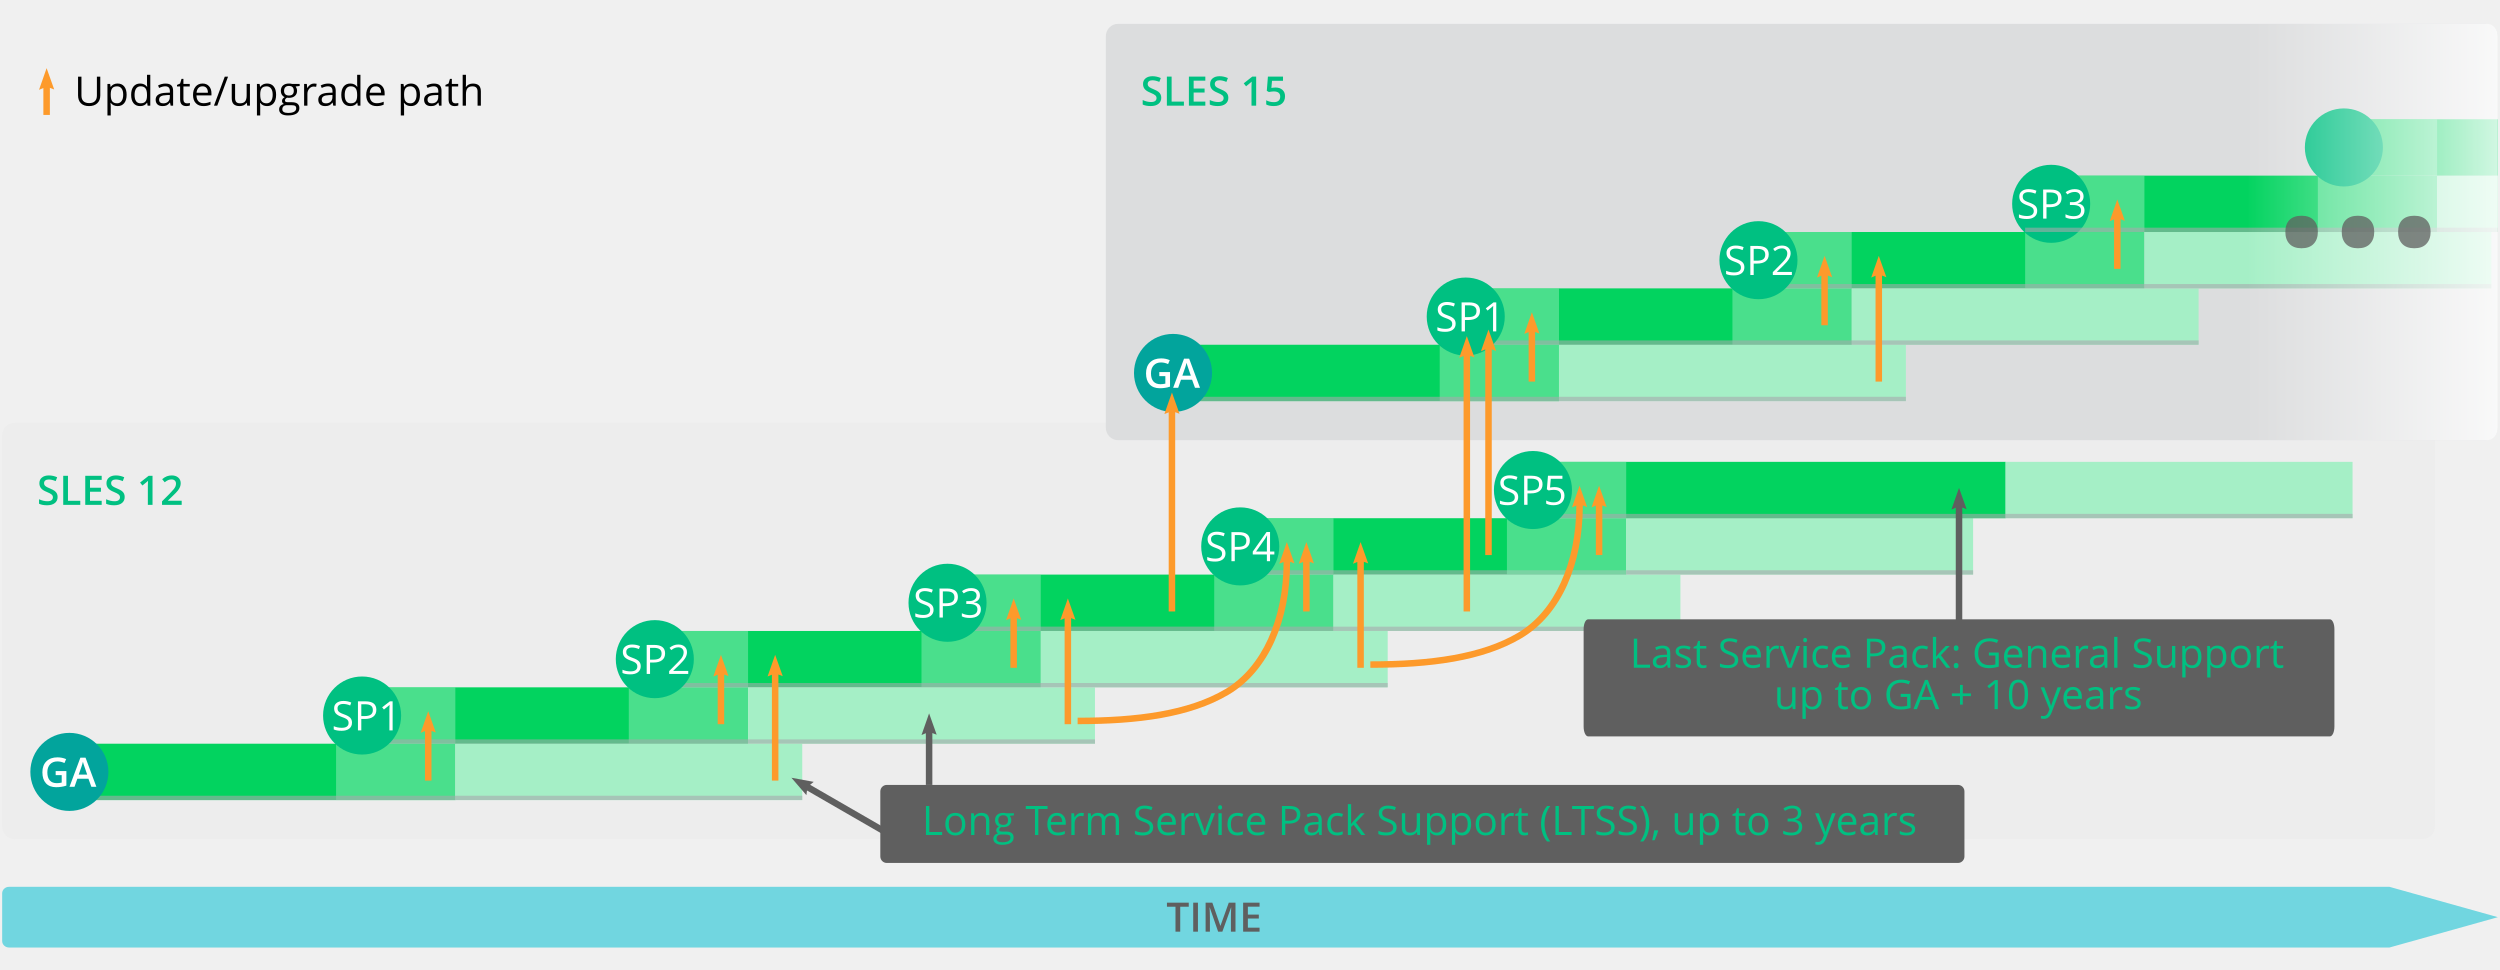
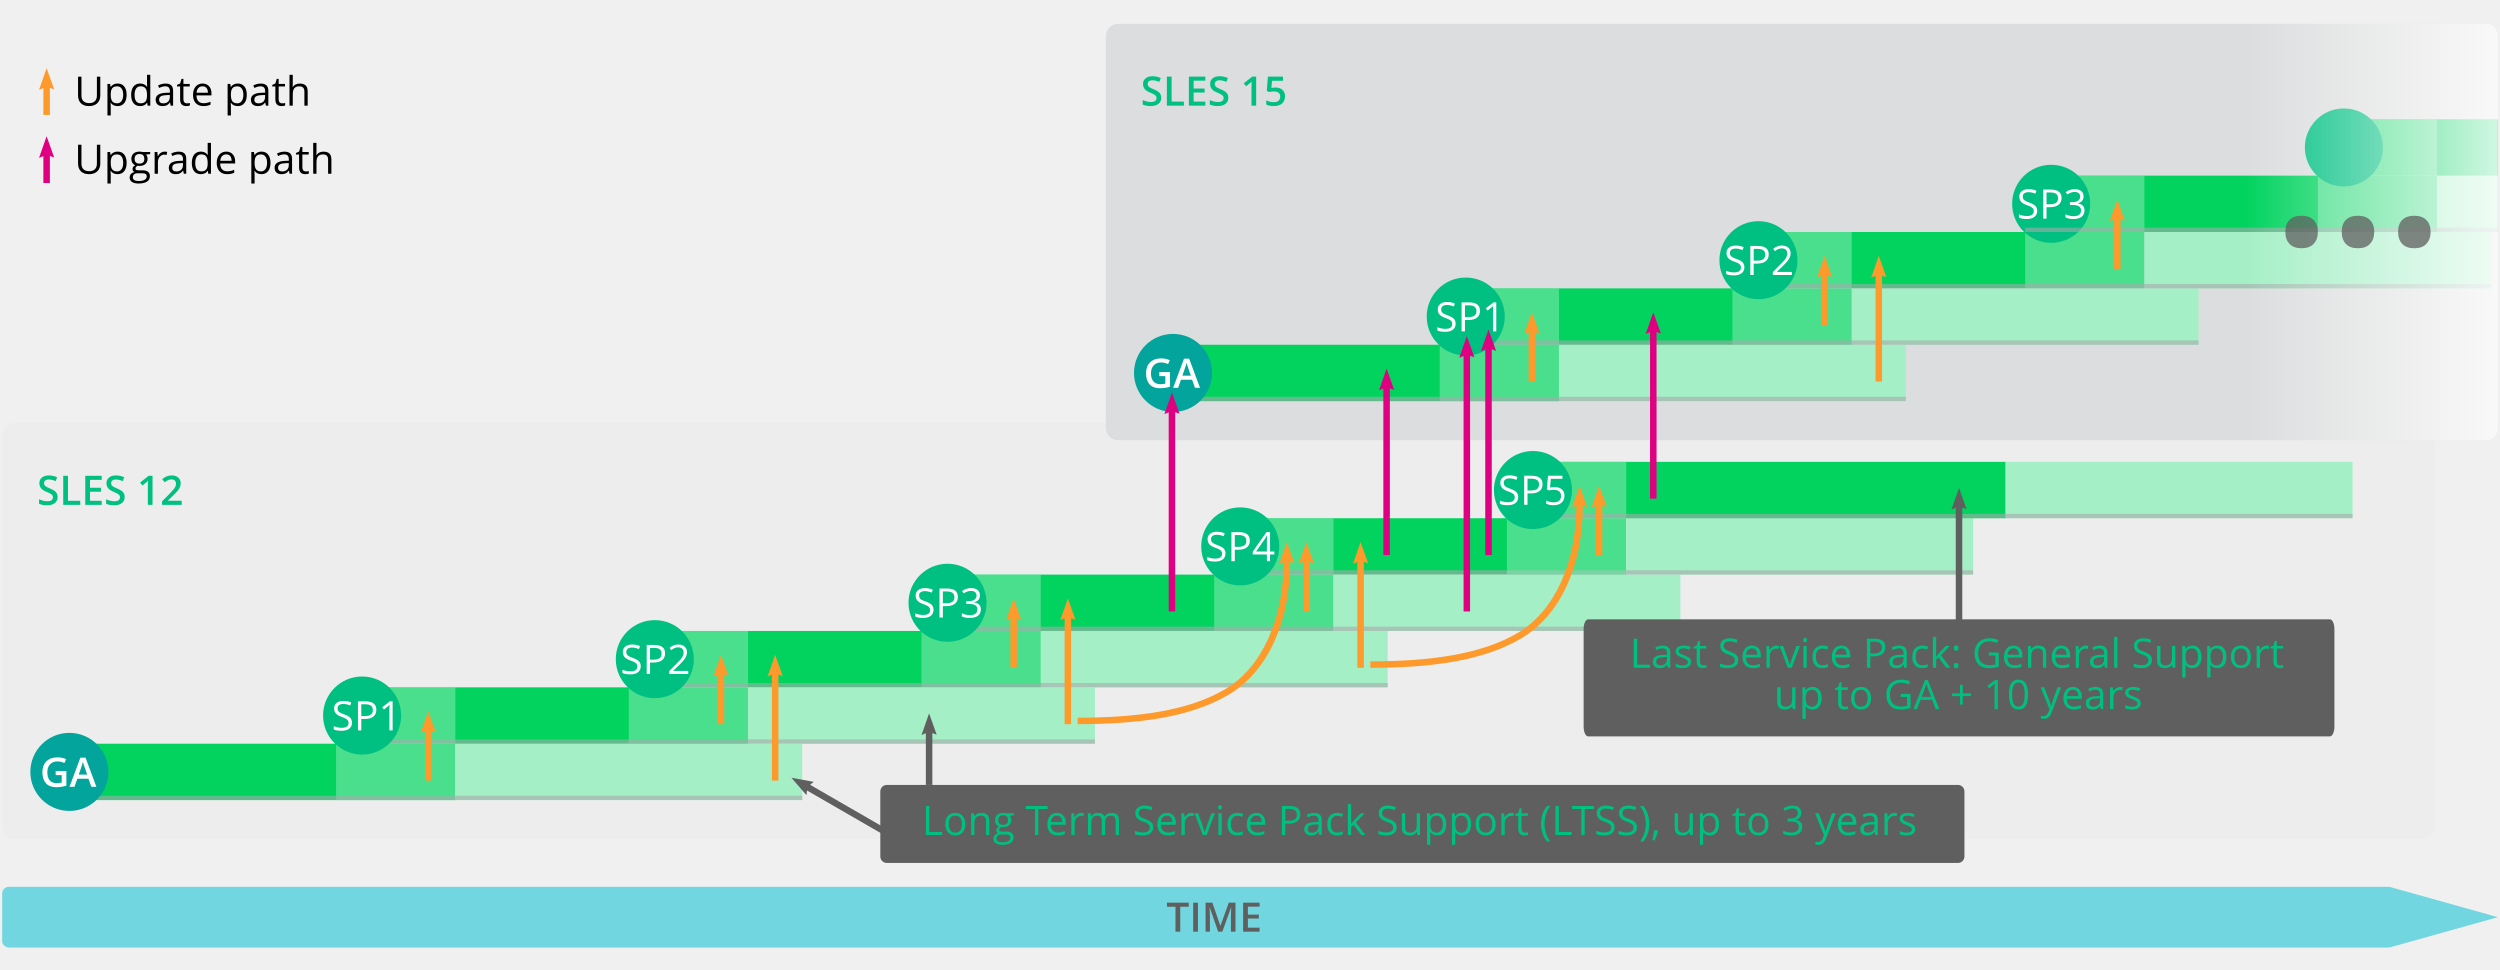
- <svg xmlns="http://www.w3.org/2000/svg" xmlns:xlink="http://www.w3.org/1999/xlink" id="svg191" version="1.1" height="447" width="1153">
+ <svg xmlns="http://www.w3.org/2000/svg" xmlns:xlink="http://www.w3.org/1999/xlink" width="1153" height="447" version="1.1" id="svg191">
  <defs id="defs86">
    <linearGradient id="linearGradient5393">
-       <stop id="stop5395" offset="0" style="stop-color:#ffffff;stop-" />
-       <stop id="stop5397" offset="1" style="stop-color:#ffffff;stop-opacity:0;" />
+       <stop style="stop-color:#ffffff;stop-" offset="0" id="stop5395" />
+       <stop style="stop-color:#ffffff;stop-opacity:0;" offset="1" id="stop5397" />
    </linearGradient>
-     <linearGradient gradientTransform="matrix(1,0,0,1.156627,68,-1.72289)" gradientUnits="userSpaceOnUse" y2="41.785" x2="967.626" y1="41.785" x1="1109.556" id="linearGradient5399" xlink:href="#linearGradient5393" />
+     <linearGradient xlink:href="#linearGradient5393" id="linearGradient5399" x1="1109.556" y1="41.785" x2="967.626" y2="41.785" gradientUnits="userSpaceOnUse" gradientTransform="matrix(1,0,0,1.156627,68,-1.72289)" />
  </defs>
-   <path id="rect7" d="M 4.189,409 C 2.423,409 1,410.338 1,412 v 22 c 0,1.662 1.423,3 3.189,3 H 1102 l 50,-14 -50,-14 z" style="fill:#71d6e0;stroke-width:1.031" />
-   <text id="text11" y="429.692" x="537.93" style="font-weight:600;font-size:18.75px;font-family:'Open Sans';fill:#5f5f5f" xml:space="preserve">TIME</text>
-   <rect id="rect13" style="fill:#ededed;stroke-width:1.158" width="1122" height="192" x="1" y="195" rx="5.795" ry="5.783" />
-   <rect id="rect15" y="265" x="425" height="26" width="190" style="fill:#02d35f" />
-   <rect id="rect17" y="317" x="155" height="26" width="190" style="fill:#02d35f" />
-   <text id="text19" y="232.846" x="17.084" style="font-weight:600;font-size:18.75px;font-family:'Open Sans';fill:#00c081" xml:space="preserve">SLES 12</text>
-   <rect id="rect21" y="343" x="20" height="26" width="190" style="fill:#02d35f" />
-   <rect id="rect23" y="317" x="155" height="52" width="55" style="opacity:0.5;fill:#92ecba" />
-   <rect id="rect25" y="291" x="290" height="26" width="190" style="fill:#02d35f" />
-   <rect id="rect27" y="291" x="290" height="52" width="55" style="opacity:0.5;fill:#92ecba" />
-   <rect id="rect29" y="265" x="425" height="52" width="55" style="opacity:0.5;fill:#92ecba" />
-   <rect id="rect31" y="239" x="560" height="26" width="190" style="fill:#02d35f;stroke-width:0.909" />
-   <rect id="rect33" y="239" x="560" height="52" width="55" style="opacity:0.5;fill:#92ecba" />
-   <rect id="rect35" y="343" x="210" height="26" width="160" style="fill:#a5efc6" />
-   <rect id="rect37" y="317" x="345" height="26" width="160" style="fill:#a5efc6" />
-   <rect id="rect39" y="291" x="480" height="26" width="160" style="fill:#a5efc6" />
-   <rect id="rect41" y="265" x="615" height="26" width="160" style="fill:#a5efc6" />
-   <rect id="rect43" y="239" x="750" height="26" width="160" style="fill:#a5efc6" />
-   <rect id="rect45" style="fill:#a7a9ac;fill-opacity:0.588;stroke-width:0.947" width="350" height="2" x="560" y="263" />
-   <rect id="rect47" style="fill:#a7a9ac;fill-opacity:0.588" width="350" height="2" x="155" y="341" />
-   <rect id="rect49" style="fill:#a7a9ac;fill-opacity:0.588" width="350" height="2" x="20" y="367" />
-   <rect id="rect51" style="fill:#a7a9ac;fill-opacity:0.588" width="350" height="2" x="290" y="315" />
-   <rect id="rect53" style="fill:#a7a9ac;fill-opacity:0.588" width="350" height="2" x="425" y="289" />
-   <rect id="rect55" ry="3" rx="3" y="362" x="406" height="36" width="500" style="fill:#5f5f5f" />
-   <text id="text57" y="385.114" x="425.209" style="font-size:18.75px;font-family:'Open Sans';fill:#00c081" xml:space="preserve">Long Term Service Pack Support (LTSS), up to 3 years</text>
-   <path id="path59" style="fill:#5f5f5f;stroke:none" d="m 419.676,392 -47.493,-27.42 -0.273,2.152 -6.91,-8.031 10.277,1.892 -1.651,1.356 47.55,27.453 z" />
-   <path id="path61" style="fill:#5f5f5f;stroke:none" d="M 427,362 V 338.16 L 425,339 l 3.5,-10 3.5,9.846 -2,-0.752 V 362 Z" />
-   <rect id="rect67" style="fill:#dcddde;stroke-width:1.137" width="642" height="192" x="510" y="11" rx="5.592" ry="5.783" />
-   <rect id="rect69" y="81" x="934" height="26" width="190" style="fill:#02d35f;stroke-width:1.125" />
-   <rect id="rect71" y="133" x="664" height="26" width="190" style="fill:#02d35f" />
-   <text id="text73" y="48.728" x="526.084" style="font-weight:600;font-size:18.75px;font-family:'Open Sans';fill:#00c081" xml:space="preserve">SLES 15</text>
-   <rect id="rect75" y="159" x="529" height="26" width="190" style="fill:#02d35f" />
-   <rect id="rect77" y="133" x="664" height="52" width="55" style="opacity:0.5;fill:#92ecba" />
-   <rect id="rect79" y="107" x="799" height="26" width="190" style="fill:#02d35f" />
-   <rect id="rect81" y="107" x="799" height="52" width="55" style="opacity:0.5;fill:#92ecba" />
-   <rect id="rect83" y="81" x="934" height="52" width="55" style="opacity:0.5;fill:#92ecba" />
-   <path id="path85" style="fill:#fd9a2b;stroke:none" d="M 331,334 V 311.16 L 329,312 l 3.5,-10 3.5,9.846 -2,-0.752 V 334 Z" />
-   <rect id="rect89" y="159" x="719" height="26" width="160" style="fill:#a5efc6" />
-   <rect id="rect91" y="133" x="854" height="26" width="160" style="fill:#a5efc6" />
-   <rect transform="scale(1,-1)" id="rect93" y="-133" x="989" height="26" width="160" style="fill:#a5efc6;stroke-width:1.298" />
-   <rect id="rect95" style="fill:#a7a9ac;fill-opacity:0.588" width="350" height="2" x="664" y="157" />
-   <rect id="rect97" style="fill:#a7a9ac;fill-opacity:0.588" width="350" height="2" x="529" y="183" />
-   <rect id="rect99" style="fill:#a7a9ac;fill-opacity:0.588;stroke-width:1.108" width="350" height="2" x="799" y="131" />
-   <rect id="rect93-2" y="81" x="1124" height="26" width="28" style="fill:#a5efc6;stroke-width:0.543" />
-   <circle id="circle103" style="fill:#00c081" cx="676" cy="146" r="18" />
-   <text id="text107" xml:space="preserve" style="font-size:18.75px;font-family:'Open Sans';fill:#ffffff" x="661.952" y="152.848">S<tspan id="tspan105" style="letter-spacing:-1px">P</tspan>1</text>
-   <circle id="circle109" style="fill:#00c081" cx="811" cy="120" r="18" />
-   <text id="text113" xml:space="preserve" style="font-size:18.75px;font-family:'Open Sans';fill:#ffffff" x="795.118" y="126.829">S<tspan id="tspan111" style="letter-spacing:-0.5px">P</tspan>2</text>
-   <circle id="circle115" style="fill:#02a49c" cx="541" cy="172" r="18" />
-   <text id="text117" xml:space="preserve" style="font-weight:600;font-size:18.75px;font-family:'Open Sans';fill:#ffffff" x="527.441" y="178.867">GA</text>
-   <circle id="circle119" style="fill:#00c081" cx="946" cy="94" r="18" />
-   <text id="text123" xml:space="preserve" style="font-size:18.75px;font-family:'Open Sans';fill:#ffffff" x="930.164" y="100.809">S<tspan id="tspan121" style="letter-spacing:-0.5px">P</tspan>3</text>
-   <path id="path127" style="fill:#fd9a2b;stroke:none" d="m 20,53 v -12.412 l -2,0.84 3.5,-10 3.5,9.846 -2,-0.752 v 12.479 z" />
-   <text id="text129" y="48.746" x="34.297" style="font-size:18.75px;font-family:'Open Sans';text-align:start;text-anchor:start;fill:#000000" xml:space="preserve">Update/upgrade path</text>
-   <path id="path131" style="fill:#fd9a2b;stroke:none" d="M 601,282 V 259.16 L 599,260 l 3.5,-10 3.5,9.846 -2,-0.752 V 282 Z" />
-   <path id="path133" style="fill:#fd9a2b;stroke:none" d="M 466,308 V 285.16 L 464,286 l 3.5,-10 3.5,9.846 -2,-0.752 V 308 Z" />
-   <path id="path135" style="fill:#fd9a2b;stroke:none" d="M 840,150 V 127.16 L 838,128 l 3.5,-10 3.5,9.846 -2,-0.752 V 150 Z" />
-   <path id="path137" style="fill:#fd9a2b;stroke:none" d="M 705,176 V 153.16 L 703,154 l 3.5,-10 3.5,9.846 -2,-0.752 V 176 Z" />
-   <path id="path141" style="fill:#fd9a2b;stroke:none" d="M 196,360 V 337.16 L 194,338 l 3.5,-10 3.5,9.846 -2,-0.752 V 360 Z" />
-   <path id="path147" style="fill:#fd9a2b" d="M 685,256 V 161.16 L 683,162 l 3.5,-10 3.5,9.846 -2,-0.752 V 256 Z" />
-   <path id="path149" d="m 593.495,250 -3.505,10 2.003,-0.84 c 0,26.274 -9.964,48.626 -26.895,58.664 C 548.155,327.869 524.407,331 497,331 v 3 c 27.618,0 51.858,-3.065 69.664,-13.615 18.743,-11.104 28.333,-34.555 28.333,-61.291 L 597,259.846 Z" style="fill:#fd9a2b;stroke-width:1.001" />
-   <path id="path151" style="fill:#fd9a2b" d="M 865,176 V 127.16 L 863,128 l 3.5,-10 3.5,9.846 -2,-0.752 V 176 Z" />
-   <path id="path153" style="fill:#fd9a2b" d="M 491,334 V 285.16 L 489,286 l 3.5,-10 3.5,9.846 -2,-0.752 V 334 Z" />
-   <path id="path155" style="fill:#fd9a2b" d="M 626,308 V 259.16 L 624,260 l 3.5,-10 3.5,9.846 -2,-0.752 V 308 Z" />
-   <path id="path157" style="fill:#fd9a2b" d="M 356,360 V 311.16 L 354,312 l 3.5,-10 3.5,9.846 -2,-0.752 V 360 Z" />
-   <circle id="circle159" style="fill:#02a49c" cx="32" cy="356" r="18" />
-   <text id="text161" xml:space="preserve" style="font-weight:600;font-size:18.75px;font-family:'Open Sans';fill:#ffffff" x="18.441" y="362.867">GA</text>
-   <circle id="circle163" style="fill:#00c081" cx="167" cy="330" r="18" />
-   <text id="text167" xml:space="preserve" style="font-size:18.75px;font-family:'Open Sans';fill:#ffffff" x="152.952" y="336.848">S<tspan id="tspan165" style="letter-spacing:-1px">P</tspan>1</text>
-   <circle id="circle169" style="fill:#00c081" cx="302" cy="304" r="18" />
-   <text id="text173" xml:space="preserve" style="font-size:18.75px;font-family:'Open Sans';fill:#ffffff" x="286.118" y="310.829">S<tspan id="tspan171" style="letter-spacing:-0.5px">P</tspan>2</text>
-   <circle id="circle175" style="fill:#00c081" cx="572" cy="252" r="18" />
-   <text id="text179" xml:space="preserve" style="font-size:18.75px;font-family:'Open Sans';fill:#ffffff" x="555.803" y="258.809">S<tspan id="tspan177" style="letter-spacing:-0.5px">P</tspan>4</text>
-   <circle id="circle181" style="fill:#00c081" cx="437" cy="278" r="18" />
-   <text id="text185" xml:space="preserve" style="font-size:18.75px;font-family:'Open Sans';fill:#ffffff" x="421.164" y="284.809">S<tspan id="tspan183" style="letter-spacing:-0.5px">P</tspan>3</text>
-   <path id="path189" style="fill:#fd9a2b;stroke:none" d="M 675,282 V 164.16 L 673,165 l 3.5,-10 3.5,9.846 -2,-0.752 V 282 Z" />
-   <rect id="rect31-6" y="213" x="695" height="26" width="230" style="fill:#02d35f" />
-   <rect id="rect33-2" y="213" x="695" height="52" width="55" style="opacity:0.5;fill:#92ecba" />
-   <rect id="rect43-9" y="213" x="925" height="26" width="160" style="fill:#a5efc6" />
-   <rect id="rect45-1" style="fill:#a7a9ac;fill-opacity:0.588" width="390" height="2" x="695" y="237" />
-   <circle id="circle175-2" style="fill:#00c081" cx="707" cy="226" r="18" />
-   <text id="text179-7" xml:space="preserve" style="font-size:18.75px;font-family:'Open Sans';fill:#ffffff" x="690.803" y="232.809">S<tspan id="tspan177-0" style="letter-spacing:-0.5px">P5</tspan>
+   <path style="fill:#71d6e0;stroke-width:1.031" d="M 4.189,409 C 2.423,409 1,410.338 1,412 v 22 c 0,1.662 1.423,3 3.189,3 H 1102 l 50,-14 -50,-14 z" id="rect7" />
+   <text xml:space="preserve" style="font-weight:600;font-size:18.75px;font-family:'Open Sans';fill:#5f5f5f" x="537.93" y="429.692" id="text11">TIME</text>
+   <rect ry="5.783" rx="5.795" y="195" x="1" height="192" width="1122" style="fill:#ededed;stroke-width:1.158" id="rect13" />
+   <rect style="fill:#02d35f" width="190" height="26" x="425" y="265" id="rect15" />
+   <rect style="fill:#02d35f" width="190" height="26" x="155" y="317" id="rect17" />
+   <text xml:space="preserve" style="font-weight:600;font-size:18.75px;font-family:'Open Sans';fill:#00c081" x="17.084" y="232.846" id="text19">SLES 12</text>
+   <rect style="fill:#02d35f" width="190" height="26" x="20" y="343" id="rect21" />
+   <rect style="opacity:0.5;fill:#92ecba" width="55" height="52" x="155" y="317" id="rect23" />
+   <rect style="fill:#02d35f" width="190" height="26" x="290" y="291" id="rect25" />
+   <rect style="opacity:0.5;fill:#92ecba" width="55" height="52" x="290" y="291" id="rect27" />
+   <rect style="opacity:0.5;fill:#92ecba" width="55" height="52" x="425" y="265" id="rect29" />
+   <rect style="fill:#02d35f;stroke-width:0.909" width="190" height="26" x="560" y="239" id="rect31" />
+   <rect style="opacity:0.5;fill:#92ecba" width="55" height="52" x="560" y="239" id="rect33" />
+   <rect style="fill:#a5efc6" width="160" height="26" x="210" y="343" id="rect35" />
+   <rect style="fill:#a5efc6" width="160" height="26" x="345" y="317" id="rect37" />
+   <rect style="fill:#a5efc6" width="160" height="26" x="480" y="291" id="rect39" />
+   <rect style="fill:#a5efc6" width="160" height="26" x="615" y="265" id="rect41" />
+   <rect style="fill:#a5efc6" width="160" height="26" x="750" y="239" id="rect43" />
+   <rect y="263" x="560" height="2" width="350" style="fill:#a7a9ac;fill-opacity:0.588;stroke-width:0.947" id="rect45" />
+   <rect y="341" x="155" height="2" width="350" style="fill:#a7a9ac;fill-opacity:0.588" id="rect47" />
+   <rect y="367" x="20" height="2" width="350" style="fill:#a7a9ac;fill-opacity:0.588" id="rect49" />
+   <rect y="315" x="290" height="2" width="350" style="fill:#a7a9ac;fill-opacity:0.588" id="rect51" />
+   <rect y="289" x="425" height="2" width="350" style="fill:#a7a9ac;fill-opacity:0.588" id="rect53" />
+   <rect style="fill:#5f5f5f" width="500" height="36" x="406" y="362" rx="3" ry="3" id="rect55" />
+   <text xml:space="preserve" style="font-size:18.75px;font-family:'Open Sans';fill:#00c081" x="425.209" y="385.114" id="text57">Long Term Service Pack Support (LTSS), up to 3 years</text>
+   <path d="m 419.676,392 -47.493,-27.42 -0.273,2.152 -6.91,-8.031 10.277,1.892 -1.651,1.356 47.55,27.453 z" style="fill:#5f5f5f;stroke:none" id="path59" />
+   <path d="M 427,362 V 338.16 L 425,339 l 3.5,-10 3.5,9.846 -2,-0.752 V 362 Z" style="fill:#5f5f5f;stroke:none" id="path61" />
+   <rect ry="5.783" rx="5.592" y="11" x="510" height="192" width="642" style="fill:#dcddde;stroke-width:1.137" id="rect67" />
+   <rect style="fill:#02d35f;stroke-width:1.125" width="190" height="26" x="934" y="81" id="rect69" />
+   <rect style="fill:#02d35f" width="190" height="26" x="664" y="133" id="rect71" />
+   <text xml:space="preserve" style="font-weight:600;font-size:18.75px;font-family:'Open Sans';fill:#00c081" x="526.084" y="48.728" id="text73">SLES 15</text>
+   <rect style="fill:#02d35f" width="190" height="26" x="529" y="159" id="rect75" />
+   <rect style="opacity:0.5;fill:#92ecba" width="55" height="52" x="664" y="133" id="rect77" />
+   <rect style="fill:#02d35f" width="190" height="26" x="799" y="107" id="rect79" />
+   <rect style="opacity:0.5;fill:#92ecba" width="55" height="52" x="799" y="107" id="rect81" />
+   <rect style="opacity:0.5;fill:#92ecba" width="55" height="52" x="934" y="81" id="rect83" />
+   <path d="M 331,334 V 311.16 L 329,312 l 3.5,-10 3.5,9.846 -2,-0.752 V 334 Z" style="fill:#fd9a2b;stroke:none" id="path85" />
+   <rect style="fill:#a5efc6" width="160" height="26" x="719" y="159" id="rect89" />
+   <rect style="fill:#a5efc6" width="160" height="26" x="854" y="133" id="rect91" />
+   <rect style="fill:#a5efc6;stroke-width:1.298" width="160" height="26" x="989" y="-133" id="rect93" transform="scale(1,-1)" />
+   <rect y="157" x="664" height="2" width="350" style="fill:#a7a9ac;fill-opacity:0.588" id="rect95" />
+   <rect y="183" x="529" height="2" width="350" style="fill:#a7a9ac;fill-opacity:0.588" id="rect97" />
+   <rect y="131" x="799" height="2" width="350" style="fill:#a7a9ac;fill-opacity:0.588;stroke-width:1.108" id="rect99" />
+   <rect style="fill:#a5efc6;stroke-width:0.543" width="28" height="26" x="1124" y="81" id="rect93-2" />
+   <circle r="18" cy="146" cx="676" style="fill:#00c081" id="circle103" />
+   <text y="152.848" x="661.952" style="font-size:18.75px;font-family:'Open Sans';fill:#ffffff" xml:space="preserve" id="text107">S<tspan style="letter-spacing:-1px" id="tspan105">P</tspan>1</text>
+   <circle r="18" cy="120" cx="811" style="fill:#00c081" id="circle109" />
+   <text y="126.829" x="795.118" style="font-size:18.75px;font-family:'Open Sans';fill:#ffffff" xml:space="preserve" id="text113">S<tspan style="letter-spacing:-0.5px" id="tspan111">P</tspan>2</text>
+   <circle r="18" cy="172" cx="541" style="fill:#02a49c" id="circle115" />
+   <text y="178.867" x="527.441" style="font-weight:600;font-size:18.75px;font-family:'Open Sans';fill:#ffffff" xml:space="preserve" id="text117">GA</text>
+   <circle r="18" cy="94" cx="946" style="fill:#00c081" id="circle119" />
+   <text y="100.809" x="930.164" style="font-size:18.75px;font-family:'Open Sans';fill:#ffffff" xml:space="preserve" id="text123">S<tspan style="letter-spacing:-0.5px" id="tspan121">P</tspan>3</text>
+   <path d="m 20,53 v -12.412 l -2,0.84 3.5,-10 3.5,9.846 -2,-0.752 v 12.479 z" style="fill:#fd9a2b;stroke:none" id="path127" />
+   <text xml:space="preserve" style="font-size:18.75px;font-family:'Open Sans';text-align:start;text-anchor:start;fill:#000000" x="34.297" y="48.746" id="text129">Update path</text>
+   <path d="M 601,282 V 259.16 L 599,260 l 3.5,-10 3.5,9.846 -2,-0.752 V 282 Z" style="fill:#fd9a2b;stroke:none" id="path131" />
+   <path d="M 466,308 V 285.16 L 464,286 l 3.5,-10 3.5,9.846 -2,-0.752 V 308 Z" style="fill:#fd9a2b;stroke:none" id="path133" />
+   <path d="M 840,150 V 127.16 L 838,128 l 3.5,-10 3.5,9.846 -2,-0.752 V 150 Z" style="fill:#fd9a2b;stroke:none" id="path135" />
+   <path d="M 705,176 V 153.16 L 703,154 l 3.5,-10 3.5,9.846 -2,-0.752 V 176 Z" style="fill:#fd9a2b;stroke:none" id="path137" />
+   <path d="M 196,360 V 337.16 L 194,338 l 3.5,-10 3.5,9.846 -2,-0.752 V 360 Z" style="fill:#fd9a2b;stroke:none" id="path141" />
+   <path d="M 685,256 V 161.16 L 683,162 l 3.5,-10 3.5,9.846 -2,-0.752 V 256 Z" style="fill:#de0080;fill-opacity:1" id="path147" />
+   <path style="fill:#fd9a2b;stroke-width:1.001" d="m 593.495,250 -3.505,10 2.003,-0.84 c 0,26.274 -9.964,48.626 -26.895,58.664 C 548.155,327.869 524.407,331 497,331 v 3 c 27.618,0 51.858,-3.065 69.664,-13.615 18.743,-11.104 28.333,-34.555 28.333,-61.291 L 597,259.846 Z" id="path149" />
+   <path d="M 865,176 V 127.16 L 863,128 l 3.5,-10 3.5,9.846 -2,-0.752 V 176 Z" style="fill:#fd9a2b" id="path151" />
+   <path d="M 491,334 V 285.16 L 489,286 l 3.5,-10 3.5,9.846 -2,-0.752 V 334 Z" style="fill:#fd9a2b" id="path153" />
+   <path d="M 626,308 V 259.16 L 624,260 l 3.5,-10 3.5,9.846 -2,-0.752 V 308 Z" style="fill:#fd9a2b" id="path155" />
+   <path d="M 356,360 V 311.16 L 354,312 l 3.5,-10 3.5,9.846 -2,-0.752 V 360 Z" style="fill:#fd9a2b" id="path157" />
+   <circle r="18" cy="356" cx="32" style="fill:#02a49c" id="circle159" />
+   <text y="362.867" x="18.441" style="font-weight:600;font-size:18.75px;font-family:'Open Sans';fill:#ffffff" xml:space="preserve" id="text161">GA</text>
+   <circle r="18" cy="330" cx="167" style="fill:#00c081" id="circle163" />
+   <text y="336.848" x="152.952" style="font-size:18.75px;font-family:'Open Sans';fill:#ffffff" xml:space="preserve" id="text167">S<tspan style="letter-spacing:-1px" id="tspan165">P</tspan>1</text>
+   <circle r="18" cy="304" cx="302" style="fill:#00c081" id="circle169" />
+   <text y="310.829" x="286.118" style="font-size:18.75px;font-family:'Open Sans';fill:#ffffff" xml:space="preserve" id="text173">S<tspan style="letter-spacing:-0.5px" id="tspan171">P</tspan>2</text>
+   <circle r="18" cy="252" cx="572" style="fill:#00c081" id="circle175" />
+   <text y="258.809" x="555.803" style="font-size:18.75px;font-family:'Open Sans';fill:#ffffff" xml:space="preserve" id="text179">S<tspan style="letter-spacing:-0.5px" id="tspan177">P</tspan>4</text>
+   <circle r="18" cy="278" cx="437" style="fill:#00c081" id="circle181" />
+   <text y="284.809" x="421.164" style="font-size:18.75px;font-family:'Open Sans';fill:#ffffff" xml:space="preserve" id="text185">S<tspan style="letter-spacing:-0.5px" id="tspan183">P</tspan>3</text>
+   <path d="M 675,282 V 164.16 L 673,165 l 3.5,-10 3.5,9.846 -2,-0.752 V 282 Z" style="fill:#de0080;stroke:none;fill-opacity:1" id="path189" />
+   <rect style="fill:#02d35f" width="230" height="26" x="695" y="213" id="rect31-6" />
+   <rect style="opacity:0.5;fill:#92ecba" width="55" height="52" x="695" y="213" id="rect33-2" />
+   <rect style="fill:#a5efc6" width="160" height="26" x="925" y="213" id="rect43-9" />
+   <rect y="237" x="695" height="2" width="390" style="fill:#a7a9ac;fill-opacity:0.588" id="rect45-1" />
+   <circle r="18" cy="226" cx="707" style="fill:#00c081" id="circle175-2" />
+   <text y="232.809" x="690.803" style="font-size:18.75px;font-family:'Open Sans';fill:#ffffff" xml:space="preserve" id="text179-7">S<tspan style="letter-spacing:-0.5px" id="tspan177-0">P5</tspan>
  </text>
-   <rect id="rect69-6" y="55" x="1069" height="26" width="83" style="fill:#02d35f;stroke-width:0.744" />
-   <rect id="rect83-1" y="55" x="1069" height="52" width="55" style="opacity:0.5;fill:#92ecba" />
-   <rect id="rect101" style="fill:#a7a9ac;fill-opacity:0.588;stroke-width:1.206" width="218" height="2" x="934" y="105" />
-   <circle id="circle119-8" style="fill:#00c081" cx="1081" cy="68" r="18" />
-   <path id="path139" style="fill:#fd9a2b;stroke:none" d="M 975,124 V 101.16 L 973,102 l 3.5,-10 3.5,9.846 -2,-0.752 V 124 Z" />
-   <path id="path187" style="fill:#5f5f5f;stroke:none" d="M 902,287 V 234.16 L 900,235 l 3.5,-10 3.5,9.846 -2,-0.752 V 287 Z" />
-   <path id="path131-9" style="fill:#fd9a2b;stroke:none" d="M 736,256 V 233.16 L 734,234 l 3.5,-10 3.5,9.846 -2,-0.752 V 256 Z" />
-   <path id="path149-0" d="m 728.495,224 -3.505,10 2.003,-0.84 c 0,26.274 -9.964,48.626 -26.895,58.664 C 683.155,301.869 659.407,305 632,305 v 3 c 27.618,0 51.858,-3.065 69.664,-13.615 18.743,-11.104 28.333,-34.555 28.333,-61.291 L 732,233.846 Z" style="fill:#fd9a2b;stroke-width:1.001" />
-   <rect id="rect63" ry="4.5" rx="2.082" y="285.629" x="730.37" height="54" width="346.26" style="fill:#5f5f5f;stroke-width:1.02" />
-   <g transform="translate(1.5258789e-5,-1.502029)" id="g4289">
-     <text xml:space="preserve" style="font-size:18.75px;font-family:'Open Sans';fill:#00c081" x="751.683" y="309.462" id="text65">Last Service Pack: General Support</text>
-     <text xml:space="preserve" style="font-size:18.75px;font-family:'Open Sans';fill:#00c081" x="818.177" y="328.541" id="text65-2">up to GA + 10 years</text>
+   <rect style="fill:#02d35f;stroke-width:0.744" width="83" height="26" x="1069" y="55" id="rect69-6" />
+   <rect style="opacity:0.5;fill:#92ecba" width="55" height="52" x="1069" y="55" id="rect83-1" />
+   <rect y="105" x="934" height="2" width="218" style="fill:#a7a9ac;fill-opacity:0.588;stroke-width:1.206" id="rect101" />
+   <circle r="18" cy="68" cx="1081" style="fill:#00c081" id="circle119-8" />
+   <path d="M 975,124 V 101.16 L 973,102 l 3.5,-10 3.5,9.846 -2,-0.752 V 124 Z" style="fill:#fd9a2b;stroke:none" id="path139" />
+   <path d="M 902,287 V 234.16 L 900,235 l 3.5,-10 3.5,9.846 -2,-0.752 V 287 Z" style="fill:#5f5f5f;stroke:none" id="path187" />
+   <path d="M 736,256 V 233.16 L 734,234 l 3.5,-10 3.5,9.846 -2,-0.752 V 256 Z" style="fill:#fd9a2b;stroke:none" id="path131-9" />
+   <path style="fill:#fd9a2b;stroke-width:1.001" d="m 728.495,224 -3.505,10 2.003,-0.84 c 0,26.274 -9.964,48.626 -26.895,58.664 C 683.155,301.869 659.407,305 632,305 v 3 c 27.618,0 51.858,-3.065 69.664,-13.615 18.743,-11.104 28.333,-34.555 28.333,-61.291 L 732,233.846 Z" id="path149-0" />
+   <rect style="fill:#5f5f5f;stroke-width:1.02" width="346.26" height="54" x="730.37" y="285.629" rx="2.082" ry="4.5" id="rect63" />
+   <g id="g4289" transform="translate(1.5258789e-5,-1.502029)">
+     <text id="text65" y="309.462" x="751.683" style="font-size:18.75px;font-family:'Open Sans';fill:#00c081" xml:space="preserve">Last Service Pack: General Support</text>
+     <text id="text65-2" y="328.541" x="818.177" style="font-size:18.75px;font-family:'Open Sans';fill:#00c081" xml:space="preserve">up to GA + 10 years</text>
  </g>
-   <path id="path143" d="m 1037,11 v 192 h 110 c 2.77,0 5,-2.579 5,-5.783 V 16.783 C 1152,13.579 1149.77,11 1147,11 Z" style="fill:url(#linearGradient5399);stroke-width:1.075" />
-   <path id="path145" style="fill:#5f5f5f;fill-opacity:0.75" d="m 1061.475,99.5 c -2.424,0 -4.275,0.639 -5.555,1.918 -1.279,1.279 -1.92,3.114 -1.92,5.508 0,2.361 0.64,4.214 1.92,5.559 1.28,1.344 3.131,2.016 5.555,2.016 2.424,0 4.277,-0.671 5.557,-2.016 1.313,-1.377 1.969,-3.231 1.969,-5.559 0,-2.295 -0.64,-4.099 -1.92,-5.41 -1.28,-1.344 -3.147,-2.016 -5.606,-2.016 z m 26,0 c -2.424,0 -4.275,0.639 -5.555,1.918 -1.279,1.279 -1.92,3.114 -1.92,5.508 0,2.361 0.64,4.214 1.92,5.559 1.28,1.344 3.131,2.016 5.555,2.016 2.424,0 4.275,-0.671 5.555,-2.016 1.313,-1.377 1.971,-3.231 1.971,-5.559 0,-2.295 -0.64,-4.099 -1.92,-5.41 -1.28,-1.344 -3.147,-2.016 -5.606,-2.016 z m 26,0 c -2.424,0 -4.275,0.639 -5.555,1.918 -1.279,1.279 -1.92,3.114 -1.92,5.508 0,2.361 0.64,4.214 1.92,5.559 1.28,1.344 3.131,2.016 5.555,2.016 2.424,0 4.275,-0.671 5.555,-2.016 1.313,-1.377 1.971,-3.231 1.971,-5.559 0,-2.295 -0.64,-4.099 -1.92,-5.41 -1.28,-1.344 -3.148,-2.016 -5.606,-2.016 z" />
-   <path id="path147-3" style="fill:#fd9a2b" d="M 539,282 V 190.16 L 537,191 l 3.5,-10 3.5,9.846 -2,-0.752 V 282 Z" />
+   <path style="fill:url(#linearGradient5399);stroke-width:1.075" d="m 1037,11 v 192 h 110 c 2.77,0 5,-2.579 5,-5.783 V 16.783 C 1152,13.579 1149.77,11 1147,11 Z" id="path143" />
+   <path d="m 1061.475,99.5 c -2.424,0 -4.275,0.639 -5.555,1.918 -1.279,1.279 -1.92,3.114 -1.92,5.508 0,2.361 0.64,4.214 1.92,5.559 1.28,1.344 3.131,2.016 5.555,2.016 2.424,0 4.277,-0.671 5.557,-2.016 1.313,-1.377 1.969,-3.231 1.969,-5.559 0,-2.295 -0.64,-4.099 -1.92,-5.41 -1.28,-1.344 -3.147,-2.016 -5.606,-2.016 z m 26,0 c -2.424,0 -4.275,0.639 -5.555,1.918 -1.279,1.279 -1.92,3.114 -1.92,5.508 0,2.361 0.64,4.214 1.92,5.559 1.28,1.344 3.131,2.016 5.555,2.016 2.424,0 4.275,-0.671 5.555,-2.016 1.313,-1.377 1.971,-3.231 1.971,-5.559 0,-2.295 -0.64,-4.099 -1.92,-5.41 -1.28,-1.344 -3.147,-2.016 -5.606,-2.016 z m 26,0 c -2.424,0 -4.275,0.639 -5.555,1.918 -1.279,1.279 -1.92,3.114 -1.92,5.508 0,2.361 0.64,4.214 1.92,5.559 1.28,1.344 3.131,2.016 5.555,2.016 2.424,0 4.275,-0.671 5.555,-2.016 1.313,-1.377 1.971,-3.231 1.971,-5.559 0,-2.295 -0.64,-4.099 -1.92,-5.41 -1.28,-1.344 -3.148,-2.016 -5.606,-2.016 z" style="fill:#5f5f5f;fill-opacity:0.75" id="path145" />
+   <path d="M 539,282 V 190.16 L 537,191 l 3.5,-10 3.5,9.846 -2,-0.752 V 282 Z" style="fill:#de0080;fill-opacity:1" id="path147-3" />
+   <path d="M 638,256 V 179.16 L 636,180 l 3.5,-10 3.5,9.846 -2,-0.752 V 256 Z" style="fill:#de0080;fill-opacity:1" id="path147-36" />
+   <path d="M 761,230 V 153.16 L 759,154 l 3.5,-10 3.5,9.846 -2,-0.752 V 230 Z" style="fill:#de0080;fill-opacity:1" id="path147-36-7" />
+   <path d="M 20,84.397 V 71.985 l -2,0.84 3.5,-10 3.5,9.846 -2,-0.752 v 12.479 z" style="fill:#de0080;stroke:none;fill-opacity:1" id="path127-5" />
+   <text xml:space="preserve" style="font-size:18.75px;font-family:'Open Sans';text-align:start;text-anchor:start;fill:#000000" x="34.297" y="80.143" id="text129-6">Upgrade path</text>
</svg>
